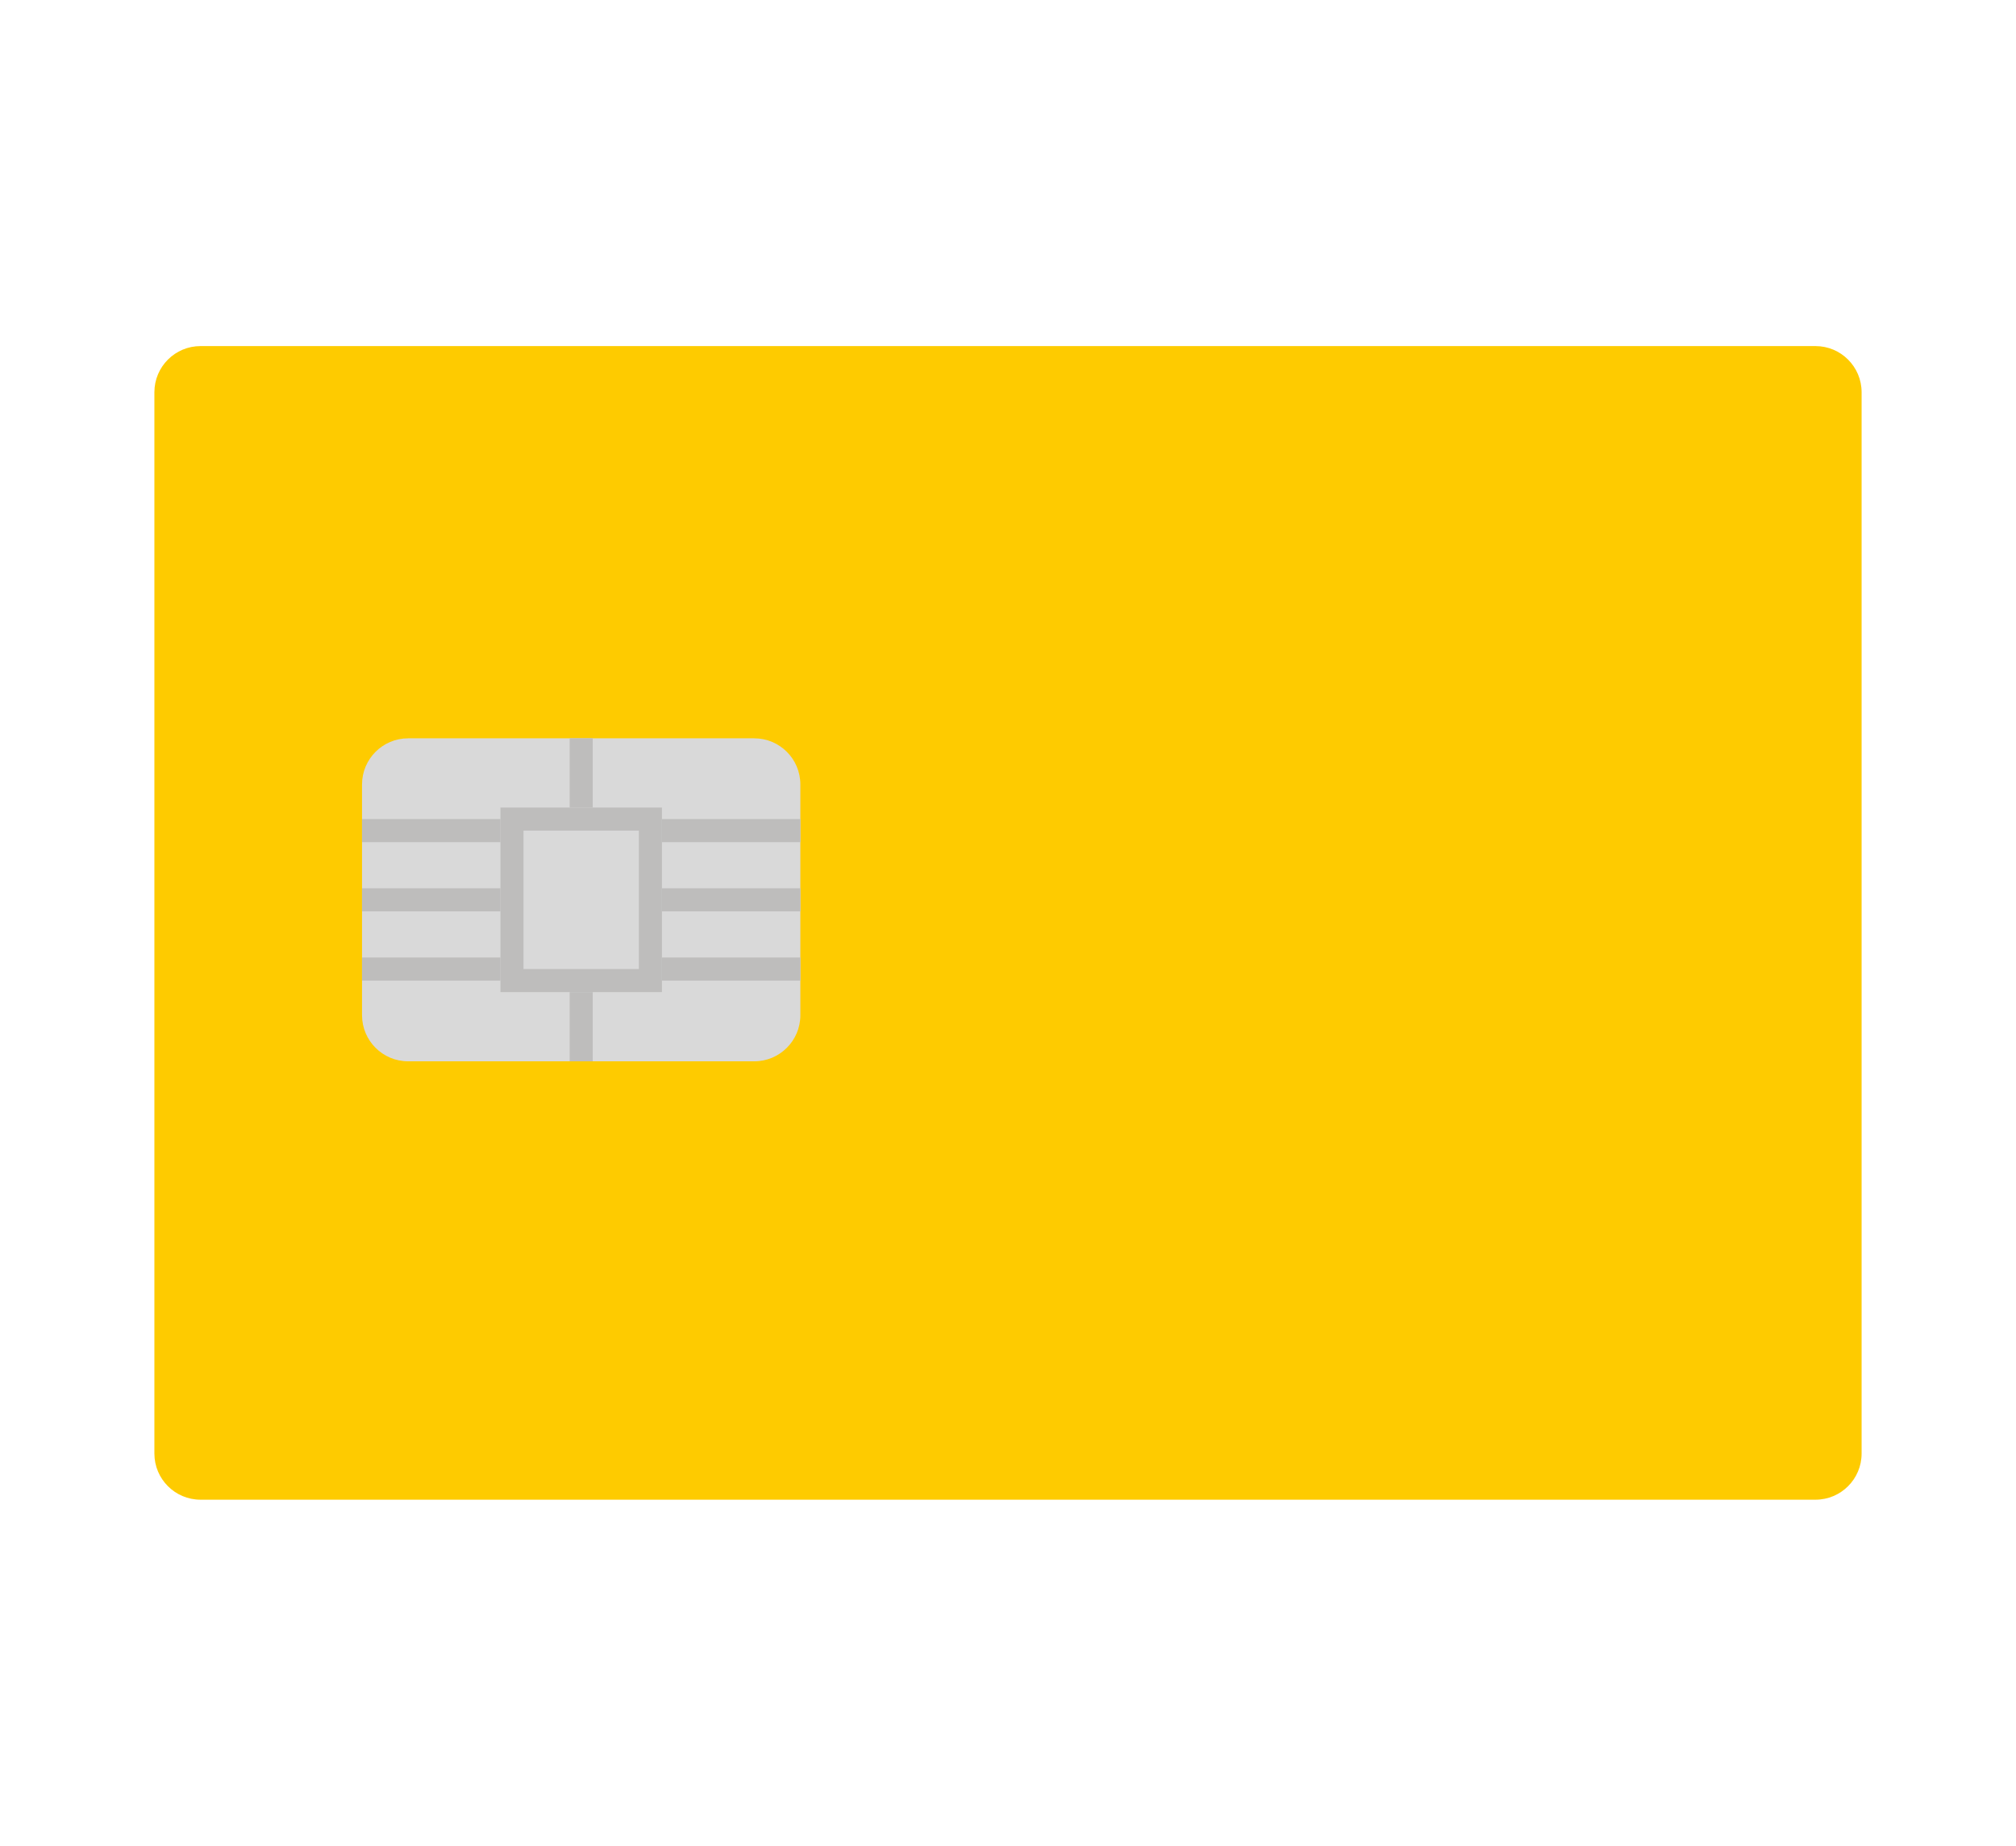
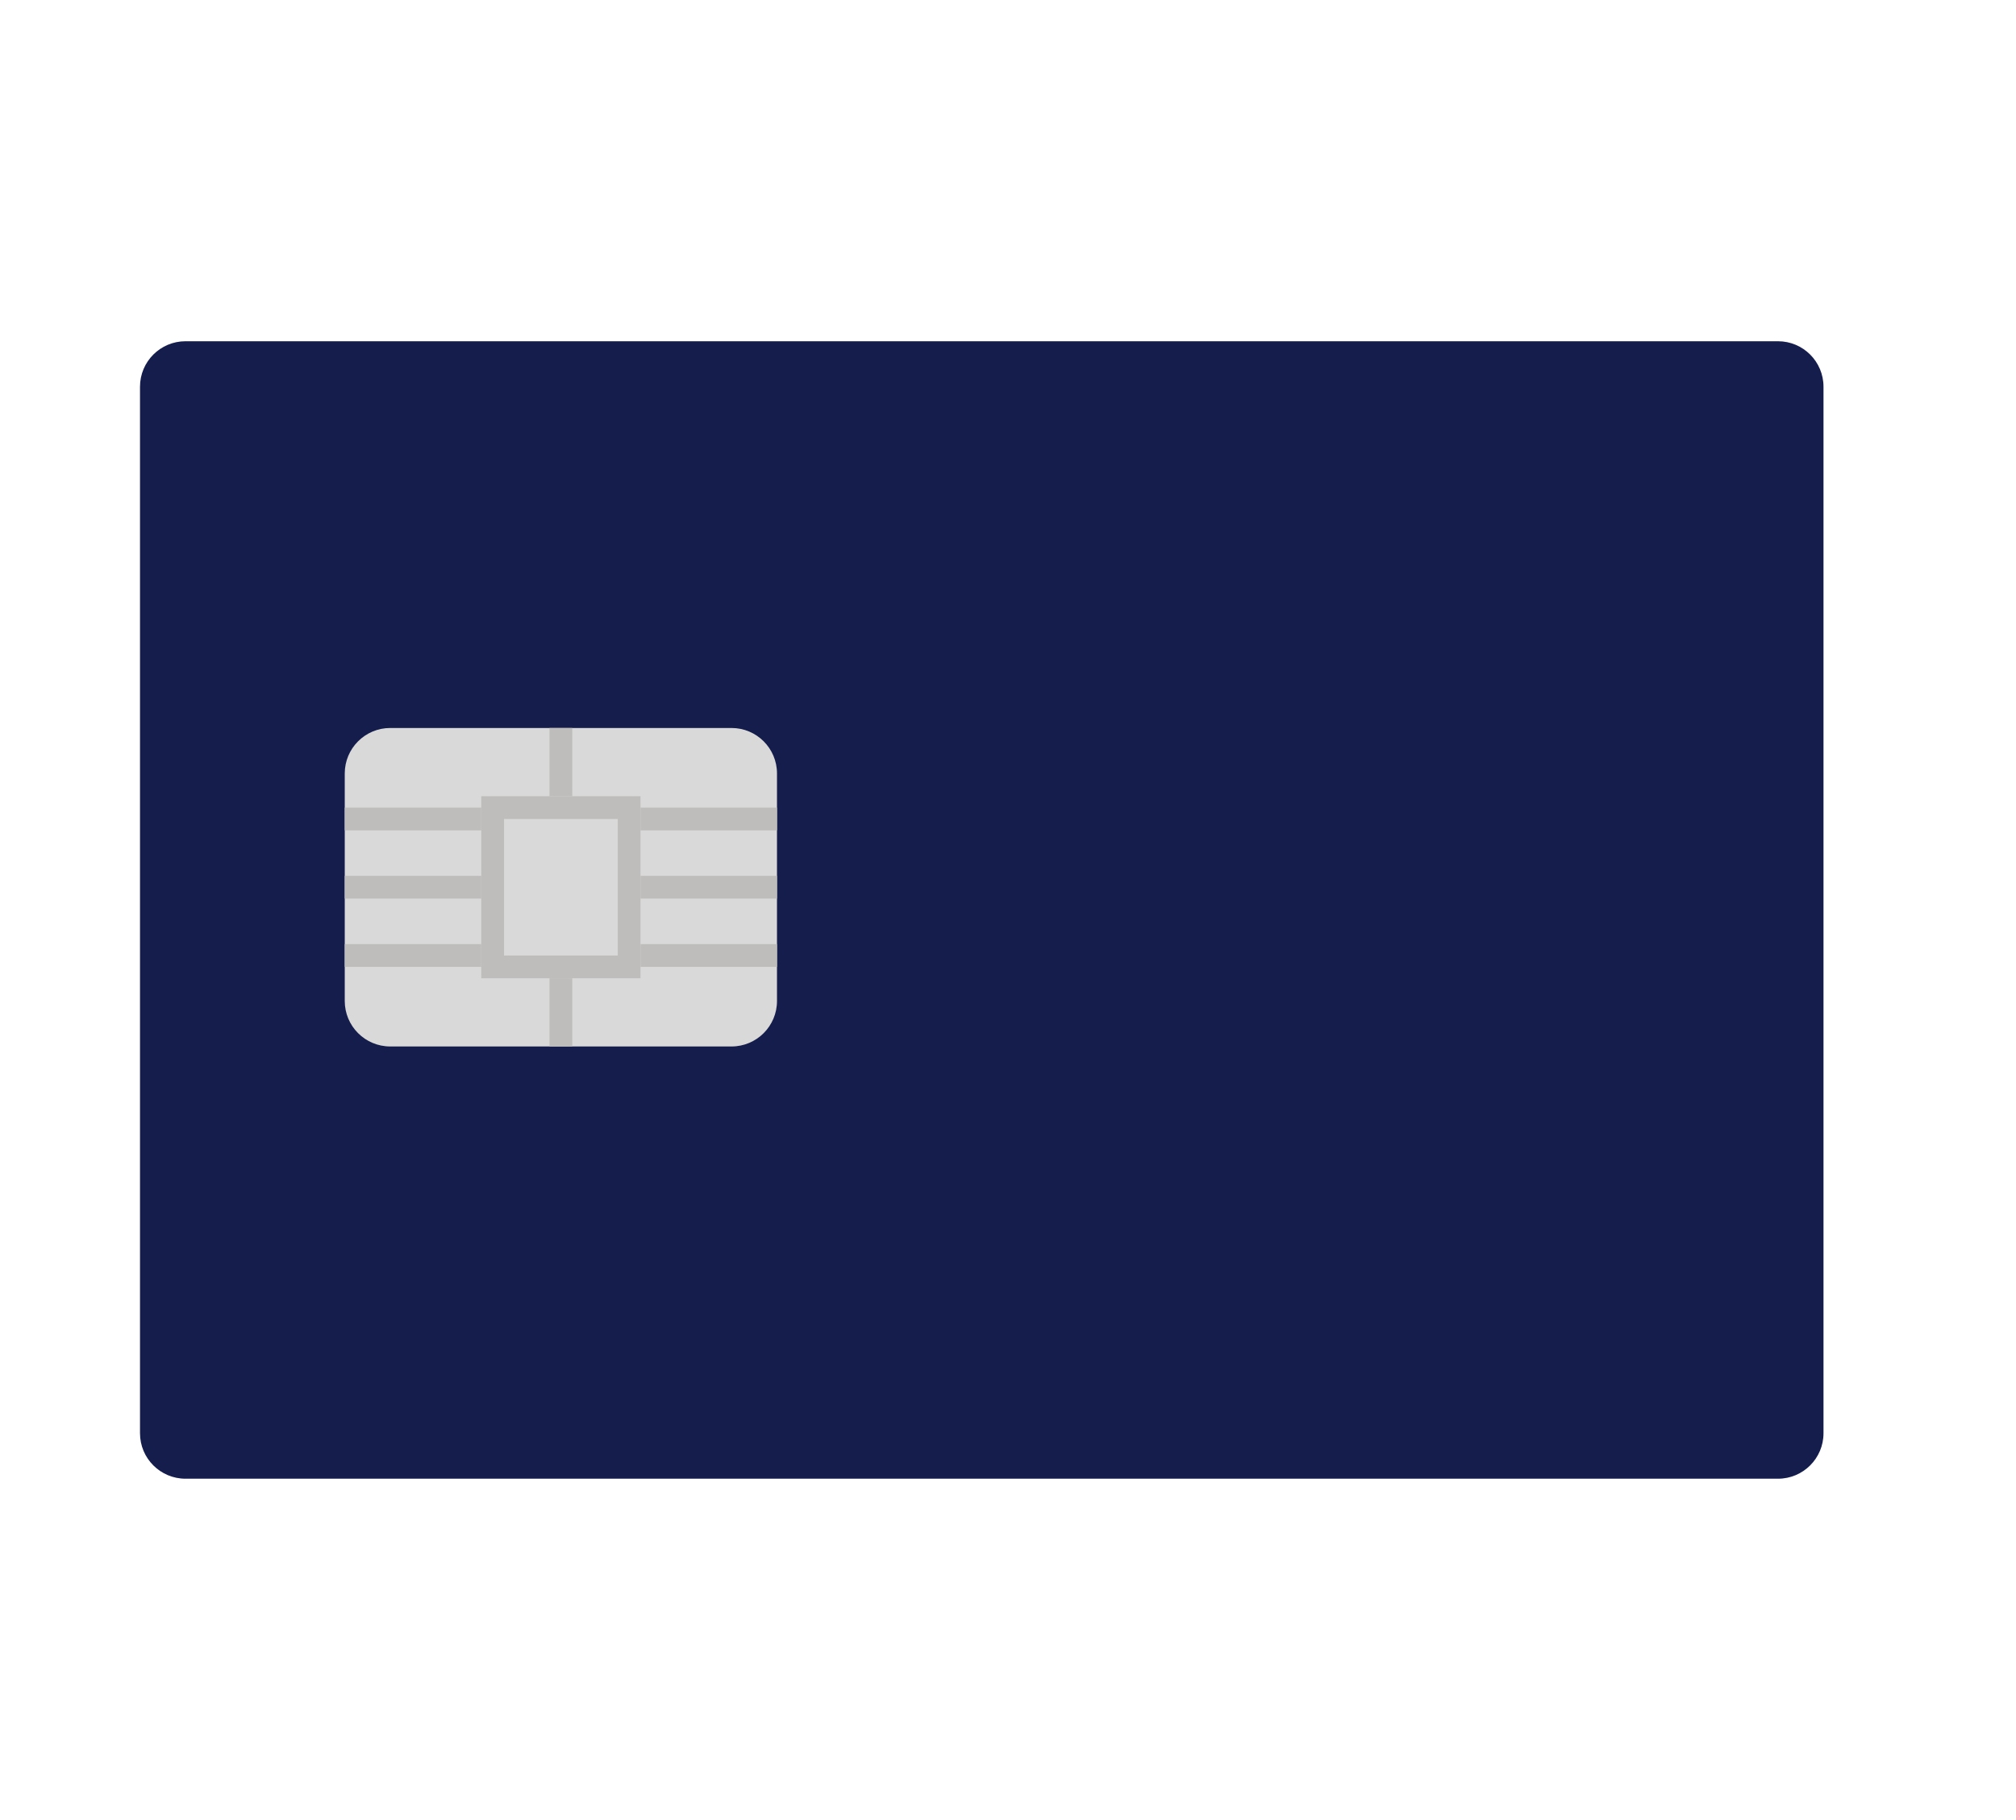
- <svg xmlns="http://www.w3.org/2000/svg" width="142" height="130" viewBox="0 0 142 130" fill="none">
-   <rect x="10.875" y="24.375" width="120.25" height="81.25" rx="3.25" fill="#FECB00" />
-   <rect x="25.5" y="52" width="30.875" height="22.75" rx="3.25" fill="#D9D9D9" />
-   <rect x="36.062" y="57.688" width="9.75" height="11.375" stroke="#BEBDBC" stroke-width="1.625" />
-   <rect x="40.125" y="56.875" width="4.875" height="1.625" transform="rotate(-90 40.125 56.875)" fill="#BEBDBC" />
-   <rect x="40.125" y="74.75" width="4.875" height="1.625" transform="rotate(-90 40.125 74.75)" fill="#BEBDBC" />
-   <rect x="25.5" y="57.688" width="9.75" height="1.625" fill="#BEBDBC" />
-   <rect x="46.625" y="57.688" width="9.75" height="1.625" fill="#BEBDBC" />
-   <rect x="25.5" y="62.562" width="9.75" height="1.625" fill="#BEBDBC" />
-   <rect x="46.625" y="62.562" width="9.75" height="1.625" fill="#BEBDBC" />
-   <rect x="25.5" y="67.438" width="9.75" height="1.625" fill="#BEBDBC" />
-   <rect x="46.625" y="67.438" width="9.75" height="1.625" fill="#BEBDBC" />
+ <svg xmlns="http://www.w3.org/2000/svg" width="144" height="130" viewBox="0 0 144 130" fill="none">
+   <rect x="10" y="24.375" width="120.25" height="81.25" rx="3.25" fill="#141D4B" />
+   <rect x="24.625" y="52" width="30.875" height="22.75" rx="3.25" fill="#D9D9D9" />
+   <rect x="35.188" y="57.688" width="9.75" height="11.375" stroke="#BEBDBC" stroke-width="1.625" />
+   <rect x="39.25" y="56.875" width="4.875" height="1.625" transform="rotate(-90 39.25 56.875)" fill="#BEBDBC" />
+   <rect x="39.25" y="74.75" width="4.875" height="1.625" transform="rotate(-90 39.25 74.75)" fill="#BEBDBC" />
+   <rect x="24.625" y="57.688" width="9.75" height="1.625" fill="#BEBDBC" />
+   <rect x="45.75" y="57.688" width="9.75" height="1.625" fill="#BEBDBC" />
+   <rect x="24.625" y="62.562" width="9.75" height="1.625" fill="#BEBDBC" />
+   <rect x="45.75" y="62.562" width="9.75" height="1.625" fill="#BEBDBC" />
+   <rect x="24.625" y="67.438" width="9.75" height="1.625" fill="#BEBDBC" />
+   <rect x="45.75" y="67.438" width="9.75" height="1.625" fill="#BEBDBC" />
</svg>
